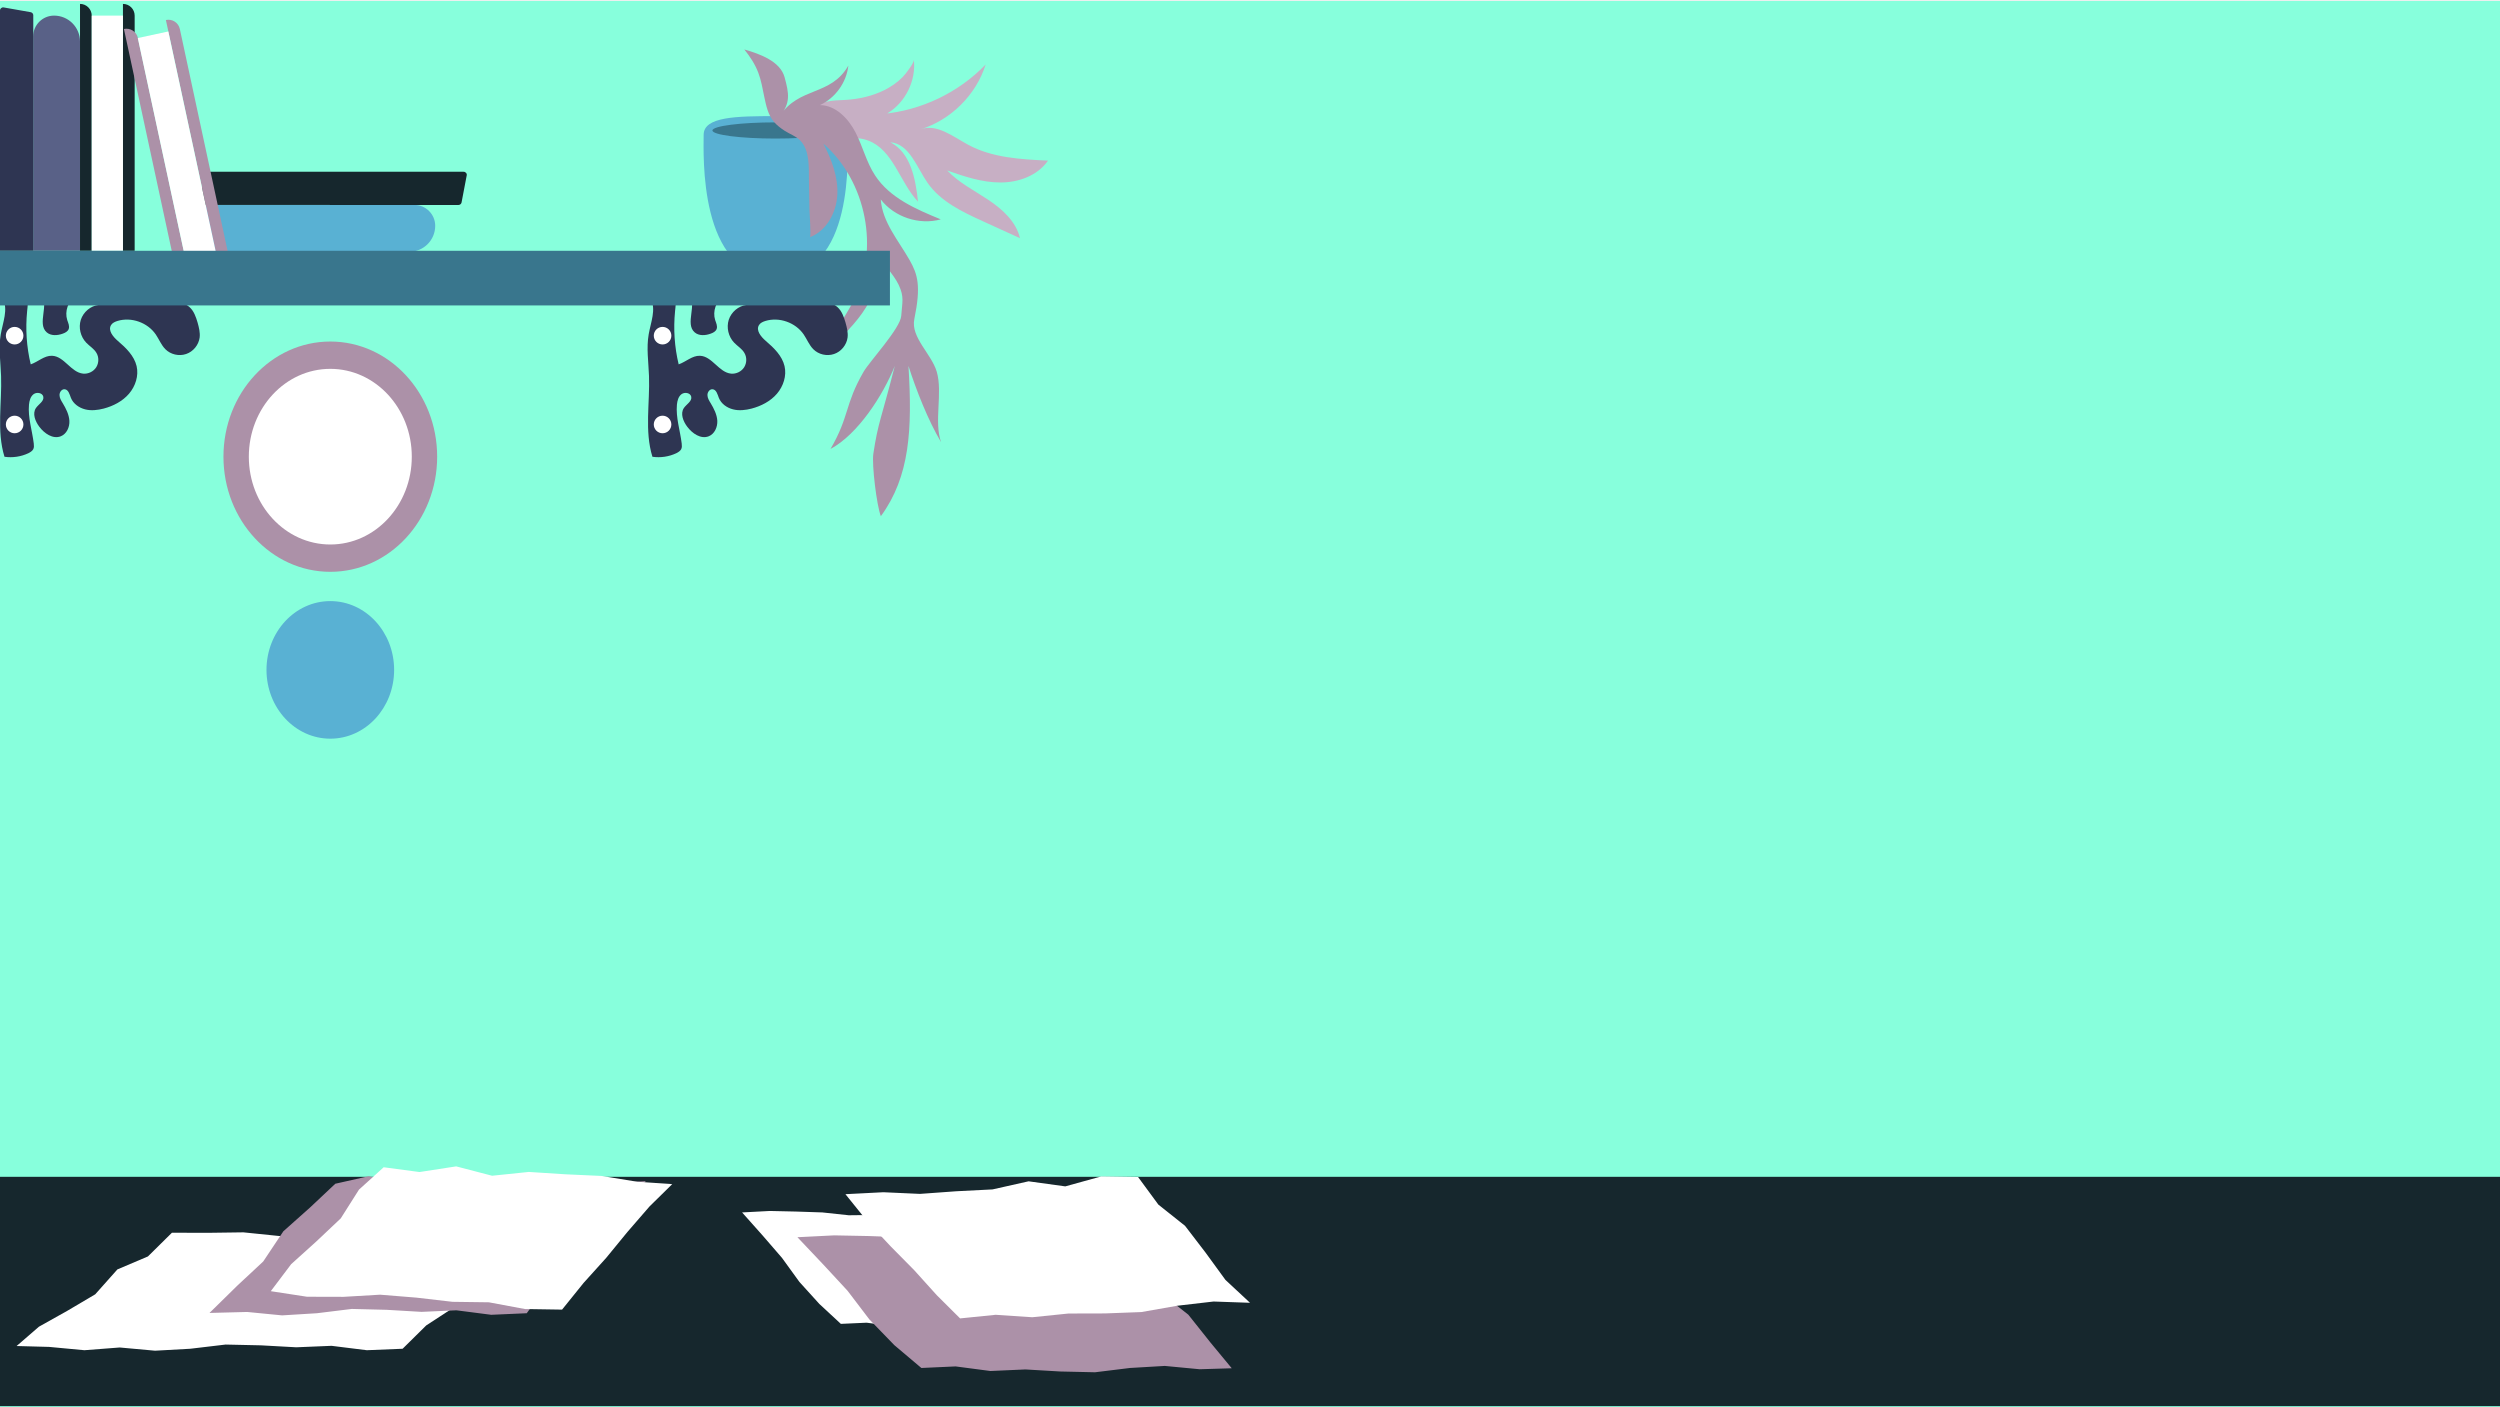
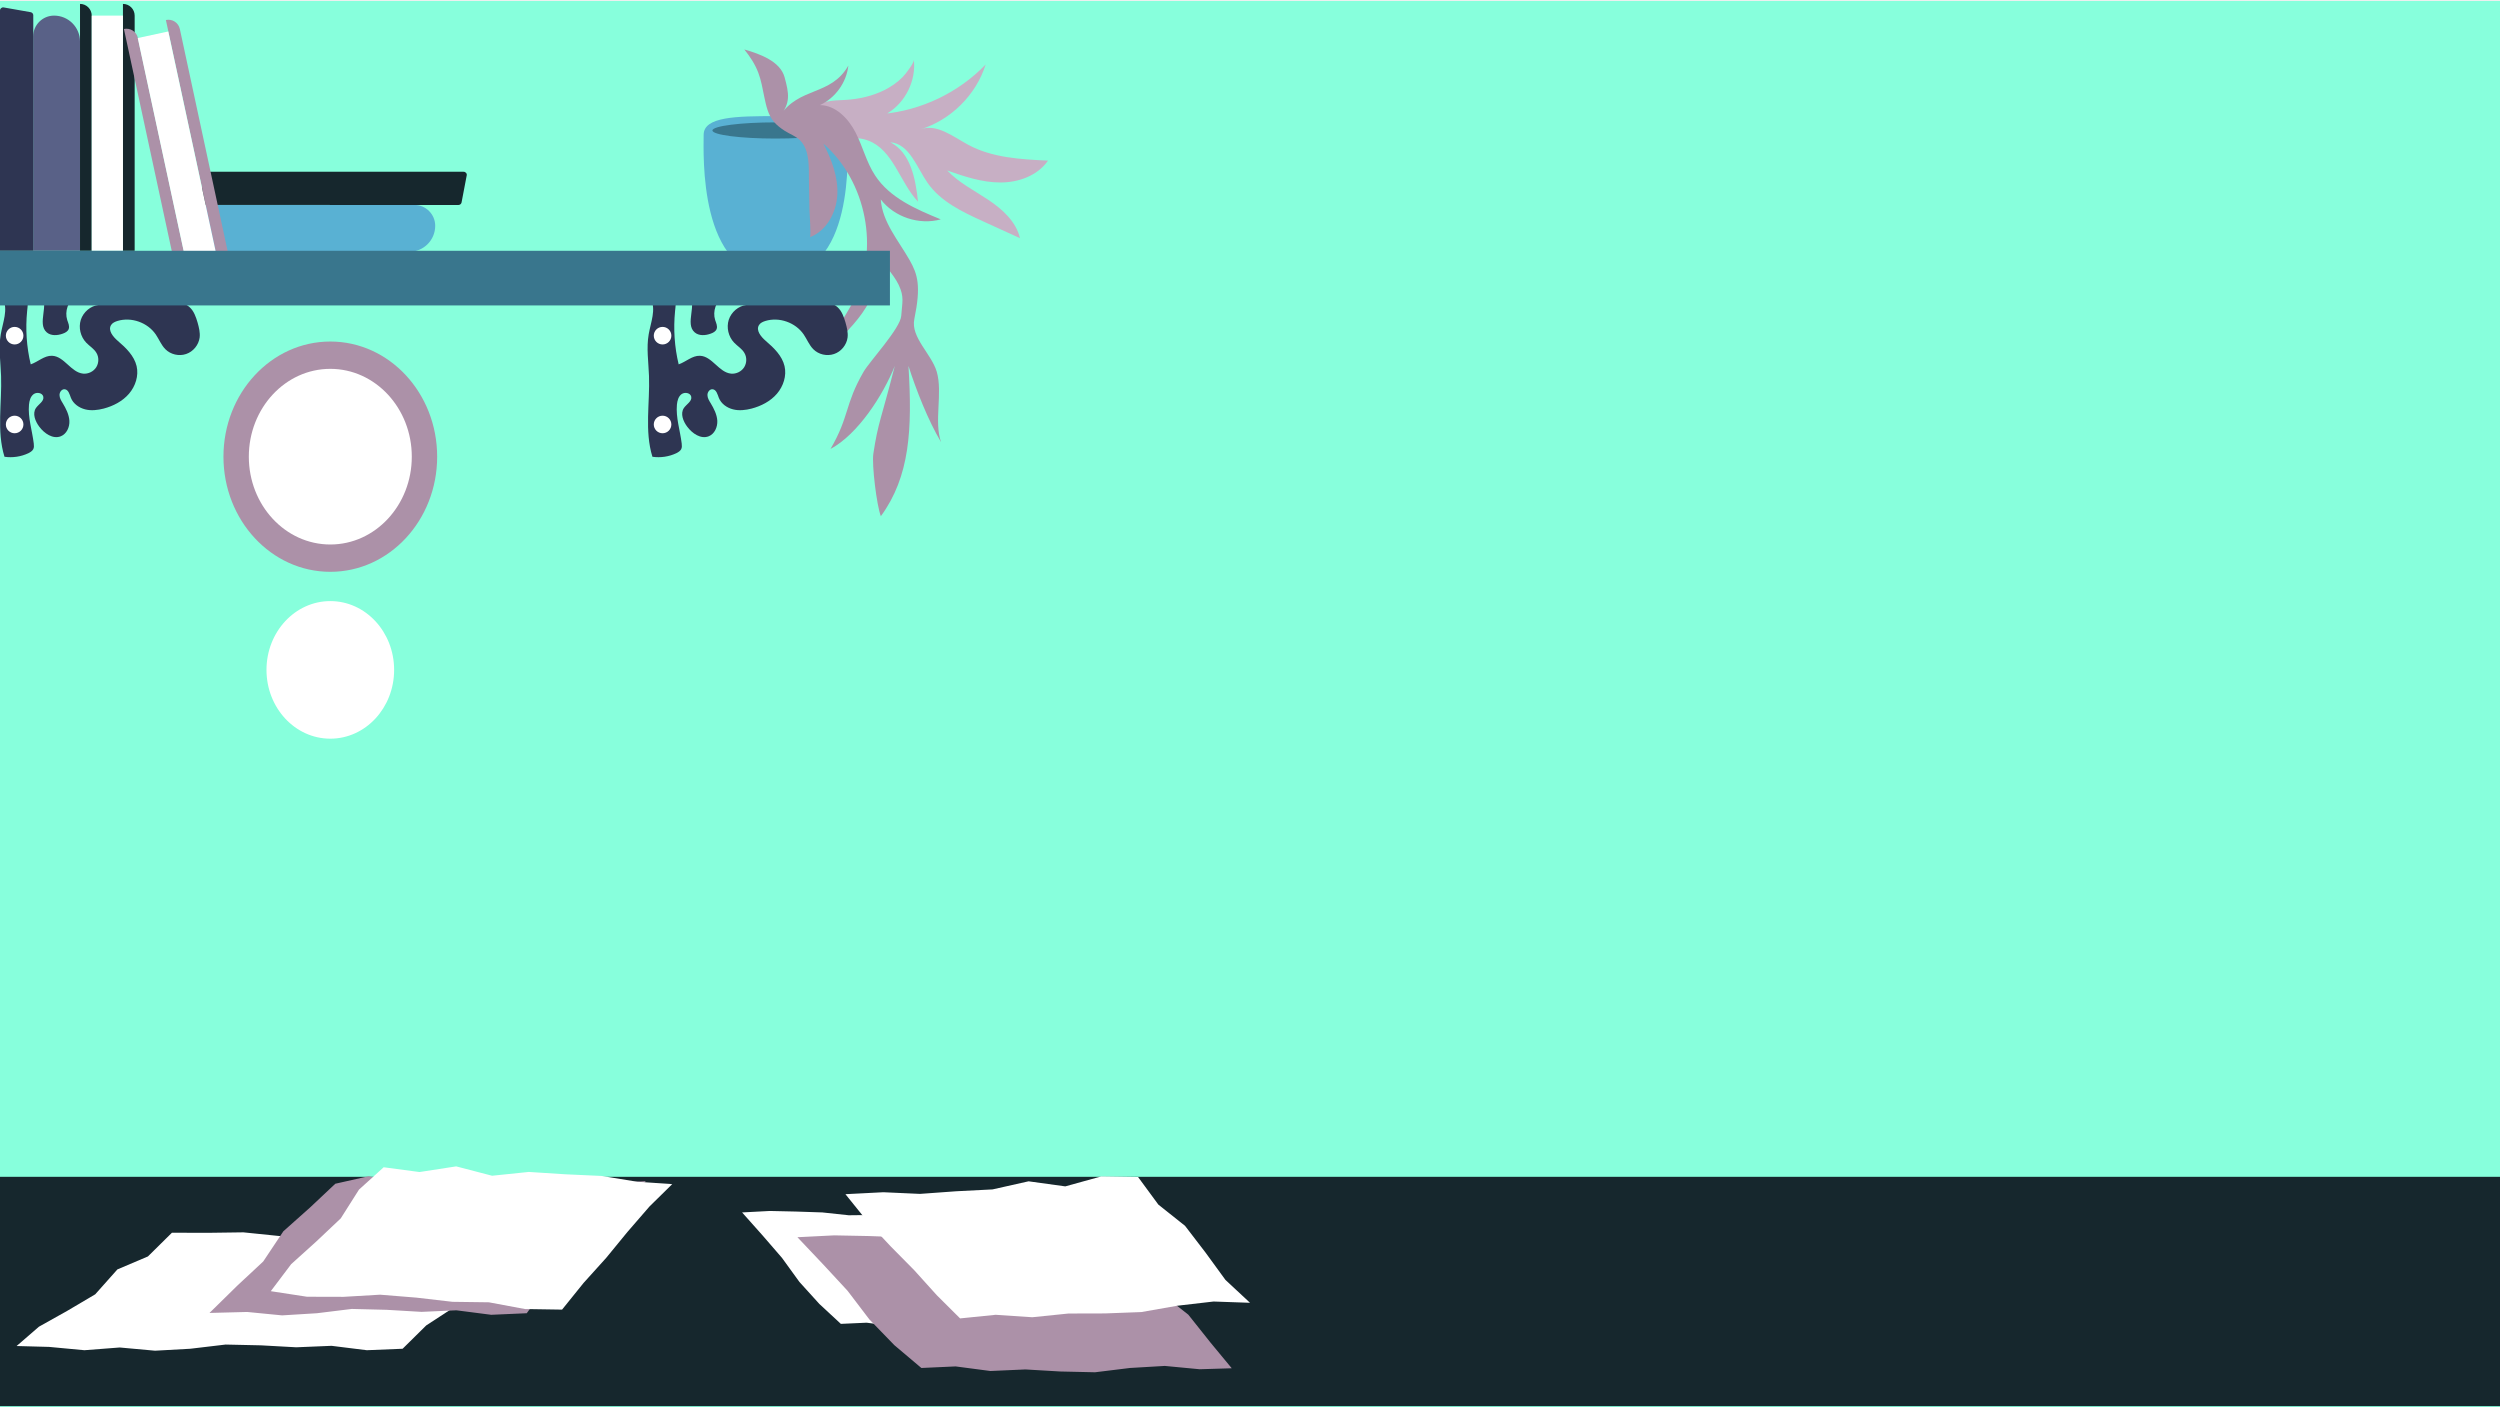
- <svg xmlns="http://www.w3.org/2000/svg" version="1.1" id="Layer_2" x="0px" y="0px" viewBox="0 0 2562 1441" style="enable-background:new 0 0 2562 1441;" xml:space="preserve" width="2562.0" height="1441.0">
+ <svg xmlns="http://www.w3.org/2000/svg" version="1.1" id="Layer_2_1_" x="0px" y="0px" viewBox="0 0 2562 1441" style="enable-background:new 0 0 2562 1441;" xml:space="preserve" width="2562.0" height="1441.0">
  <style type="text/css">
	.st0{fill:#87FFDC;}
	.st1{fill:#16272D;}
	.st2{fill:#596187;}
	.st3{fill:#59B1D3;}
	.st4{fill:#FFFFFF;}
	.st5{fill:#AC91A8;}
	.st6{fill:#2E3552;}
	.st7{fill:#39768D;}
	.st8{fill:#C7AFC4;}
</style>
  <rect y="1" class="st0" width="2562" height="1441" />
-   <rect x="0" y="1206" class="st1" width="2562" height="235" />
-   <path class="st2" d="M34,257V37.4C34,25.6,43.6,16,55.4,16h0C70.1,16,82,27.9,82,42.6V257H34z" />
-   <path class="st3" d="M205,210h219.6c11.8,0,21.4,9.6,21.4,21.4v0c0,14.7-11.9,26.6-26.6,26.6H205V210z" />
-   <path class="st1" d="M82,257V4h0c6.6,0,12,5.4,12,12v241H82z" />
-   <path class="st1" d="M126,257V4h0c6.6,0,12,5.4,12,12v241H126z" />
-   <rect x="-10.5" y="120.5" transform="matrix(-1.836970e-16 1 -1 -1.836970e-16 246.5 26.5)" class="st4" width="241" height="32" />
+   <rect y="1206" class="st1" width="2562" height="235" />
+   <path class="st2" d="M34,257V37.4C34,25.6,43.6,16,55.4,16l0,0C70.1,16,82,27.9,82,42.6V257H34z" />
+   <path class="st3" d="M205,210h219.6c11.8,0,21.4,9.6,21.4,21.4l0,0c0,14.7-11.9,26.6-26.6,26.6H205V210z" />
+   <path class="st1" d="M82,257V4l0,0c6.6,0,12,5.4,12,12v241H82z" />
+   <path class="st1" d="M126,257V4l0,0c6.6,0,12,5.4,12,12v241H126z" />
+   <rect x="94" y="16" class="st4" width="32" height="241" />
  <path class="st5" d="M180.3,277.1L127,29.7l0,0c6.5-1.4,12.9,2.7,14.3,9.2L192,274.5L180.3,277.1z" />
-   <path class="st1" d="M207,176l268,0c2.1,0,3.7,1.8,3.3,3.7l-5.3,27.8c-0.3,1.5-1.7,2.6-3.3,2.6L207,210L207,176z" />
+   <path class="st1" d="M207,176h268c2.1,0,3.7,1.8,3.3,3.7l-5.3,27.8c-0.3,1.5-1.7,2.6-3.3,2.6L207,210V176z" />
  <path class="st5" d="M223.3,267.8L170,20.5l0,0c6.5-1.4,12.9,2.7,14.3,9.2L235,265.3L223.3,267.8z" />
-   <rect x="61.8" y="137.4" transform="matrix(0.2108 0.9775 -0.9775 0.2108 293.7616 -57.1338)" class="st4" width="241" height="32" />
+   <rect x="166.2" y="32.9" transform="matrix(0.9775 -0.2108 0.2108 0.9775 -28.2425 41.8649)" class="st4" width="32" height="241" />
  <path class="st6" d="M0,257V10.7c0-1.9,1.8-3.4,3.7-3.1l27.8,4.9c1.5,0.3,2.6,1.6,2.6,3.1V257H0z" />
  <g>
    <path class="st3" d="M868.5,138.2c0,18.8,8.6,145.2-73.7,145.2c-79.4,0-73.7-126.5-73.7-145.2s33.3-19.2,74-19.2   C835.7,119,868.5,119.4,868.5,138.2z" />
    <ellipse class="st7" cx="794.8" cy="133.7" rx="64.7" ry="8.3" />
-     <path class="st8" d="M936.5,61c2.5,21.5-8.5,43.9-27,55.1c-0.1,0.1-0.2,0.1-0.2,0.2c-1.6,0.2-3.3,0.3-4.9,0.5   c39.7-3.6,78-21.9,105.7-50.7c-9.8,31.2-35.6,56.8-66.8,66.5c16.5-6.2,33.1,7.2,48.6,15.6c24.7,13.5,54,15.1,82.1,16.4   c-10.6,15.4-30.3,22.5-48.9,22.4c-18.7,0-36.8-6.1-54.4-12.3c11.9,12.6,27.8,20.5,42.3,30.2s28.3,22.3,32.3,39.2   c-12.6-5.8-25.3-11.5-37.9-17.3c-21.3-9.7-43.6-20.3-56.9-39.5c-11.1-16.1-18.6-39.9-38.1-41.5c20.9,10.6,25.9,37.7,28.4,60.9   c-18.8-20-25.4-53.1-51.2-62.7c-17.2-6.4-36.3,1.2-53.3-5.4c-10.3-4-9.5-15.4-4.3-23.5c8.3-12.8,20.6-11.9,34.2-12.7   c13.8-0.8,27.8-3.9,40.2-10.1c6.7-3.4,13.1-7.7,18.4-13.1c2.5-2.6,4.8-5.4,6.8-8.5C933,68.8,936.8,63.6,936.5,61z" />
-     <path class="st5" d="M804,79c4.6,16.8,6.4,26.8-5,40c19.9-30.5,52.4-20.2,70.4-51.8c-1.9,17.3-13.3,33.2-29.1,40.5   c16.1,0.2,29.1,13.7,36.5,28.1s11.1,30.5,20,44c15,23,41.9,34.6,67.3,45c-22.1,6.1-47.5-2.3-61.5-20.4c1.6,23.1,18.1,42,29.6,62.2   c8.3,14.7,11.8,26.4,4.8,60.4c-3.9,18.7,17.6,35.6,23,54c6.3,21.7-3.1,50.9,4.4,72.1c-13.3-22.3-25.5-53.4-33.4-78.1   c4,65,1.5,113.2-28.3,154c-4.2-10.5-9.4-52.8-7.7-64c5-33,8-35,22-90c-11.9,29.8-37.7,70-65.9,85.1c19.6-33.6,14.4-45.4,33.9-79.1   c6.5-11.1,37.8-44.6,38.6-57.4c0.9-13.8,3.3-19.1-2.6-31.6c-5.6-11.8-16.7-21.6-22.3-33.5c4.9,19-0.8,39.6-11.1,56.3   c-10.3,16.8-24.9,30.4-39.2,43.8c5.4-18.3,17.9-33.7,26.5-50.7c26.7-52.4,13.1-122.1-31.1-160.7c8.4,16.3,15.2,34,14.3,52.3   c-0.9,18.3-11,37-28.1,43.6c1.4-0.5-0.5-25.9-0.5-28.6c-0.2-9.8-0.4-19.5-0.5-29.3c-0.2-13.2,1.1-30.6-8.7-41   c-4.3-4.6-11-6.8-16.2-10.2c-4-2.6-7.9-5.5-11-9.2c-6.1-7.2-8-16.7-9.9-25.7c-1.7-8.3-3.1-16.6-6.1-24.6   c-3.4-8.9-8.4-16.4-14.3-23.8C779.2,55.4,799.5,62.9,804,79z" />
+     <path class="st8" d="M936.5,61c2.5,21.5-8.5,43.9-27,55.1c-0.1,0.1-0.2,0.1-0.2,0.2c-1.6,0.2-3.3,0.3-4.9,0.5   c39.7-3.6,78-21.9,105.7-50.7c-9.8,31.2-35.6,56.8-66.8,66.5c16.5-6.2,33.1,7.2,48.6,15.6c24.7,13.5,54,15.1,82.1,16.4   c-10.6,15.4-30.3,22.5-48.9,22.4c-18.7,0-36.8-6.1-54.4-12.3c11.9,12.6,27.8,20.5,42.3,30.2c14.5,9.7,28.3,22.3,32.3,39.2   c-12.6-5.8-25.3-11.5-37.9-17.3c-21.3-9.7-43.6-20.3-56.9-39.5c-11.1-16.1-18.6-39.9-38.1-41.5c20.9,10.6,25.9,37.7,28.4,60.9   c-18.8-20-25.4-53.1-51.2-62.7c-17.2-6.4-36.3,1.2-53.3-5.4c-10.3-4-9.5-15.4-4.3-23.5c8.3-12.8,20.6-11.9,34.2-12.7   c13.8-0.8,27.8-3.9,40.2-10.1c6.7-3.4,13.1-7.7,18.4-13.1c2.5-2.6,4.8-5.4,6.8-8.5C933,68.8,936.8,63.6,936.5,61z" />
+     <path class="st5" d="M804,79c4.6,16.8,6.4,26.8-5,40c19.9-30.5,52.4-20.2,70.4-51.8c-1.9,17.3-13.3,33.2-29.1,40.5   c16.1,0.2,29.1,13.7,36.5,28.1s11.1,30.5,20,44c15,23,41.9,34.6,67.3,45c-22.1,6.1-47.5-2.3-61.5-20.4c1.6,23.1,18.1,42,29.6,62.2   c8.3,14.7,11.8,26.4,4.8,60.4c-3.9,18.7,17.6,35.6,23,54c6.3,21.7-3.1,50.9,4.4,72.1c-13.3-22.3-25.5-53.4-33.4-78.1   c4,65,1.5,113.2-28.3,154c-4.2-10.5-9.4-52.8-7.7-64c5-33,8-35,22-90c-11.9,29.8-37.7,70-65.9,85.1c19.6-33.6,14.4-45.4,33.9-79.1   c6.5-11.1,37.8-44.6,38.6-57.4c0.9-13.8,3.3-19.1-2.6-31.6c-5.6-11.8-16.7-21.6-22.3-33.5c4.9,19-0.8,39.6-11.1,56.3   c-10.3,16.8-24.9,30.4-39.2,43.8c5.4-18.3,17.9-33.7,26.5-50.7c26.7-52.4,13.1-122.1-31.1-160.7c8.4,16.3,15.2,34,14.3,52.3   s-11,37-28.1,43.6c1.4-0.5-0.5-25.9-0.5-28.6c-0.2-9.8-0.4-19.5-0.5-29.3c-0.2-13.2,1.1-30.6-8.7-41c-4.3-4.6-11-6.8-16.2-10.2   c-4-2.6-7.9-5.5-11-9.2c-6.1-7.2-8-16.7-9.9-25.7c-1.7-8.3-3.1-16.6-6.1-24.6c-3.4-8.9-8.4-16.4-14.3-23.8   C779.2,55.4,799.5,62.9,804,79z" />
  </g>
  <polygon class="st4" points="412.6,1382.2 375.9,1383.7 339.8,1379.2 303.6,1380.7 267.4,1378.7 231.2,1377.9 195,1382.2   158.9,1384.2 122.7,1380.9 86.5,1383.7 50.3,1380.3 17,1379.4 39.9,1359.6 69,1343.3 97.6,1326.4 120.3,1300.9 151.6,1287.6   176.2,1263.3 213.2,1263.4 249.4,1262.9 285.5,1266.6 321.7,1267.9 357.9,1268.6 394.1,1268 430.3,1266.4 466.4,1266.4   502.6,1269.8 538.8,1268.9 578.4,1264.4 549.6,1287.6 520,1303.2 491,1319.8 464.7,1340.1 436.8,1358.3 " />
  <polygon class="st5" points="539.8,1345.8 503.4,1347.4 467.7,1342.8 432,1344.4 396.3,1342.3 360.5,1341.4 324.8,1345.8   289.1,1348 253.3,1344.5 214.7,1345.5 242.9,1317.8 269.8,1292.7 290.4,1261.8 317.9,1237.3 343.6,1213.1 377.8,1205.4   413.5,1212.8 449.2,1206.7 485,1206.9 520.7,1206.5 556.4,1210.3 592.2,1211.6 627.9,1212.4 661.8,1210.4 638.4,1236.3   613.5,1263.2 586.1,1287.8 561.8,1315.4 " />
  <g>
    <path class="st6" d="M858.2,314.7c4.5,4,6.6,10.1,8.3,15.9c1.4,5,2.7,10.2,2.1,15.3c-1,7.6-6.6,14.5-13.9,16.9   c-7.3,2.5-15.9,0.5-21.3-5c-4.2-4.3-6.4-10.1-9.8-15.1c-8.4-12.2-25-18.1-39.2-13.8c-2.5,0.8-5.1,1.9-6.5,4.1   c-3.6,5.5,2,12.2,6.9,16.4c8.3,7.1,16.7,15.2,19.2,25.8c2.3,9.9-1.2,20.6-7.8,28.3c-6.6,7.7-16.1,12.6-25.9,15.2   c-6.2,1.6-12.9,2.4-19.1,0.8c-6.3-1.6-12.1-5.7-14.5-11.7c-1.4-3.6-2.5-8.5-6.4-8.9c-3-0.3-5.4,3-5.3,6c0,3,1.7,5.7,3.3,8.3   c3.3,5.5,6.4,11.5,6.8,18c0.3,6.5-2.8,13.5-8.8,15.9c-8.1,3.2-16.9-2.9-22.1-9.9c-4.1-5.5-7.2-13.3-3.4-19c2.7-4,8.5-6.9,7.6-11.6   c-0.8-4-6.6-5.1-9.9-2.7s-4.4,6.8-4.8,10.8c-1.2,13.3,3.3,26.5,4.9,39.8c0.2,2,0.4,4-0.5,5.8c-1,1.9-3,3.1-4.9,4.1   c-7.6,3.6-16.2,4.9-24.6,3.7c-8.2-26.5-2.5-55.1-3.5-82.8c-0.5-14.3-2.8-28.7-0.3-42.8c2.1-12.2,7.7-25.2,2.2-36.3   c-1-2-2.3-4-2.1-6.2c0.4-3.8,5-5.4,8.8-6.2c3.2-0.6,6.6-1.2,9.7-0.3c4.7,1.4,7.7,6.1,8.6,10.9c1,4.8,0.3,9.7-0.2,14.5   c-1.8,18.2-0.6,36.7,3.7,54.5c7.5-2.6,13.9-9.1,21.8-8.8c12.5,0.4,19.4,17.1,31.9,18.3c5.2,0.5,10.6-2.1,13.4-6.5   s2.9-10.4,0.2-14.8c-2.5-4.3-7.1-6.9-10.5-10.5c-5.8-6.1-8-15.3-5.5-23.3c2.6-8,9.9-14.3,18.2-15.3c1.9-2,2.8-4.8,2.5-7.5   c-7.1-6.1-18.2-6.8-26-1.6s-11.4,15.7-8.6,24.6c1,3,2.6,6.2,1.5,9.2c-1,2.5-3.5,3.8-6,4.7c-5.4,2-12.1,2.5-16.5-1.3   c-10.3-8.9,3.1-28.7-6-38.8c0.2,0.2,6.6-2.5,7.3-2.8c2.6-0.9,5.1-1.7,7.7-2.4c5.2-1.4,10.5-2.5,15.8-3.3c10.6-1.5,21.4-1.8,32-0.8   c10.7,1,21.2,3.3,31.3,6.8c5.1,1.8,10.1,3.8,14.9,6.2c3.9,1.9,7.8,4.8,12.2,5.1c4.8,0.3,9.7-1.3,14.6-1.4   C847.7,309.5,853.7,310.7,858.2,314.7z" />
-     <path class="st6" d="M194.2,314.7c4.5,4,6.6,10.1,8.3,15.9c1.4,5,2.7,10.2,2.1,15.3c-1,7.6-6.6,14.5-13.9,16.9   c-7.3,2.5-15.9,0.5-21.3-5c-4.2-4.3-6.4-10.1-9.8-15.1c-8.4-12.2-25-18.1-39.2-13.8c-2.5,0.8-5.1,1.9-6.5,4.1   c-3.6,5.5,2,12.2,6.9,16.4c8.3,7.1,16.7,15.2,19.2,25.8c2.3,9.9-1.2,20.6-7.8,28.3c-6.6,7.7-16.1,12.6-25.9,15.2   c-6.2,1.6-12.9,2.4-19.1,0.8s-12.1-5.7-14.5-11.7c-1.4-3.6-2.5-8.5-6.4-8.9c-3-0.3-5.4,3-5.3,6c0,3,1.7,5.7,3.3,8.3   c3.3,5.5,6.4,11.5,6.8,18s-2.8,13.5-8.8,15.9c-8.1,3.2-16.9-2.9-22.1-9.9c-4.1-5.5-7.2-13.3-3.4-19c2.7-4,8.5-6.9,7.6-11.6   c-0.8-4-6.6-5.1-9.9-2.7s-4.4,6.8-4.8,10.8c-1.2,13.3,3.3,26.5,4.9,39.8c0.2,2,0.4,4-0.5,5.8c-1,1.9-3,3.1-4.9,4.1   c-7.6,3.6-16.2,4.9-24.6,3.7c-8.2-26.5-2.5-55.1-3.5-82.8c-0.5-14.3-2.8-28.7-0.3-42.8c2.1-12.2,7.7-25.2,2.2-36.3   c-1-2-2.3-4-2.1-6.2c0.4-3.8,5-5.4,8.8-6.2c3.2-0.6,6.6-1.2,9.7-0.3c4.7,1.4,7.7,6.1,8.6,10.9c1,4.8,0.3,9.7-0.2,14.5   c-1.8,18.2-0.6,36.7,3.7,54.5c7.5-2.6,13.9-9.1,21.8-8.8c12.5,0.4,19.4,17.1,31.9,18.3c5.2,0.5,10.6-2.1,13.4-6.5   c2.8-4.4,2.9-10.4,0.2-14.8c-2.5-4.3-7.1-6.9-10.5-10.5c-5.8-6.1-8-15.3-5.5-23.3c2.6-8,9.9-14.3,18.2-15.3c1.9-2,2.8-4.8,2.5-7.5   c-7.1-6.1-18.2-6.8-26-1.6s-11.4,15.7-8.6,24.6c1,3,2.6,6.2,1.5,9.2c-1,2.5-3.5,3.8-6,4.7c-5.4,2-12.1,2.5-16.5-1.3   c-10.3-8.9,3.1-28.7-6-38.8c0.2,0.2,6.6-2.5,7.3-2.8c2.6-0.9,5.1-1.7,7.7-2.4c5.2-1.4,10.5-2.5,15.8-3.3c10.6-1.5,21.4-1.8,32-0.8   c10.7,1,21.2,3.3,31.3,6.8c5.1,1.8,10.1,3.8,14.9,6.2c3.9,1.9,7.8,4.8,12.2,5.1c4.8,0.3,9.7-1.3,14.6-1.4   C183.7,309.5,189.7,310.7,194.2,314.7z" />
+     <path class="st6" d="M194.2,314.7c4.5,4,6.6,10.1,8.3,15.9c1.4,5,2.7,10.2,2.1,15.3c-1,7.6-6.6,14.5-13.9,16.9   c-7.3,2.5-15.9,0.5-21.3-5c-4.2-4.3-6.4-10.1-9.8-15.1c-8.4-12.2-25-18.1-39.2-13.8c-2.5,0.8-5.1,1.9-6.5,4.1   c-3.6,5.5,2,12.2,6.9,16.4c8.3,7.1,16.7,15.2,19.2,25.8c2.3,9.9-1.2,20.6-7.8,28.3c-6.6,7.7-16.1,12.6-25.9,15.2   c-6.2,1.6-12.9,2.4-19.1,0.8s-12.1-5.7-14.5-11.7c-1.4-3.6-2.5-8.5-6.4-8.9c-3-0.3-5.4,3-5.3,6c0,3,1.7,5.7,3.3,8.3   c3.3,5.5,6.4,11.5,6.8,18s-2.8,13.5-8.8,15.9c-8.1,3.2-16.9-2.9-22.1-9.9c-4.1-5.5-7.2-13.3-3.4-19c2.7-4,8.5-6.9,7.6-11.6   c-0.8-4-6.6-5.1-9.9-2.7s-4.4,6.8-4.8,10.8c-1.2,13.3,3.3,26.5,4.9,39.8c0.2,2,0.4,4-0.5,5.8c-1,1.9-3,3.1-4.9,4.1   c-7.6,3.6-16.2,4.9-24.6,3.7c-8.2-26.5-2.5-55.1-3.5-82.8c-0.5-14.3-2.8-28.7-0.3-42.8c2.1-12.2,7.7-25.2,2.2-36.3   c-1-2-2.3-4-2.1-6.2c0.4-3.8,5-5.4,8.8-6.2c3.2-0.6,6.6-1.2,9.7-0.3c4.7,1.4,7.7,6.1,8.6,10.9c1,4.8,0.3,9.7-0.2,14.5   c-1.8,18.2-0.6,36.7,3.7,54.5c7.5-2.6,13.9-9.1,21.8-8.8c12.5,0.4,19.4,17.1,31.9,18.3c5.2,0.5,10.6-2.1,13.4-6.5   s2.9-10.4,0.2-14.8c-2.5-4.3-7.1-6.9-10.5-10.5c-5.8-6.1-8-15.3-5.5-23.3c2.6-8,9.9-14.3,18.2-15.3c1.9-2,2.8-4.8,2.5-7.5   c-7.1-6.1-18.2-6.8-26-1.6s-11.4,15.7-8.6,24.6c1,3,2.6,6.2,1.5,9.2c-1,2.5-3.5,3.8-6,4.7c-5.4,2-12.1,2.5-16.5-1.3   c-10.3-8.9,3.1-28.7-6-38.8c0.2,0.2,6.6-2.5,7.3-2.8c2.6-0.9,5.1-1.7,7.7-2.4c5.2-1.4,10.5-2.5,15.8-3.3c10.6-1.5,21.4-1.8,32-0.8   c10.7,1,21.2,3.3,31.3,6.8c5.1,1.8,10.1,3.8,14.9,6.2c3.9,1.9,7.8,4.8,12.2,5.1c4.8,0.3,9.7-1.3,14.6-1.4   C183.7,309.5,189.7,310.7,194.2,314.7z" />
    <rect y="257" class="st7" width="912" height="56" />
    <circle class="st4" cx="679" cy="435" r="9" />
    <circle class="st4" cx="679" cy="344" r="9" />
    <circle class="st4" cx="15" cy="435" r="9" />
    <circle class="st4" cx="15" cy="344" r="9" />
  </g>
  <polygon class="st4" points="861.7,1356.7 888.1,1355.5 915.1,1359 942,1357.8 968.9,1359.3 995.9,1360 1022.8,1356.7   1049.8,1355.1 1076.7,1357.7 1101.4,1357.1 1084.1,1334.6 1065.8,1310.3 1042.7,1290.2 1024.9,1265.4 1005.7,1240.5 977.5,1246.2   950.6,1240.6 923.6,1245.2 896.7,1245.1 869.8,1245.4 842.8,1242.5 815.9,1241.6 788.9,1241 760.5,1242.5 781.6,1266.2   801.4,1289.1 819.3,1313.8 839.7,1336.3 " />
  <polygon class="st4" points="576,1342.1 538,1341.5 501,1334.6 463.7,1334.1 426.6,1329.8 389.5,1326.8 352,1329 314.6,1328.9   277.5,1323.2 298.4,1295.5 324.1,1272.3 349.2,1248.6 367.9,1219.1 393.2,1196.2 429.9,1201.1 467.5,1195.3 504.3,1204.9   541.9,1201 579.1,1203.4 616.4,1205.1 653.4,1211.1 688.9,1213.5 665.6,1236.4 643,1262.5 621.2,1289.1 598.1,1314.7 " />
  <polygon class="st5" points="944.2,1401.9 979.3,1400.3 1015,1405 1050.8,1403.4 1086.5,1405.5 1122.2,1406.3 1158,1401.9   1193.7,1399.8 1229.4,1403.2 1262.3,1402.2 1240.7,1376.1 1217.8,1347.3 1188.6,1324.3 1166.4,1294.9 1142.2,1265.2 1105,1272.9   1069.2,1265.5 1033.5,1271.6 997.8,1271.4 962.1,1271.8 926.3,1268 890.6,1266.7 854.9,1266 817.2,1267.9 843.7,1295.9   868.6,1322.8 890.9,1352.1 916.5,1378.5 " />
  <polygon class="st4" points="983.9,1351.1 1020.4,1347.4 1057.9,1349.9 1095,1346.1 1132.4,1346 1169.6,1344.6 1206.6,1338.1   1243.7,1333.8 1281,1335.1 1255.8,1311.6 1235.4,1283.6 1214.4,1256.2 1187.1,1234.5 1166.3,1206.2 1128.5,1205.6 1091.7,1215.8   1054.1,1210.6 1017.2,1218.9 980,1220.8 942.8,1223.5 905.3,1221.8 866.4,1223.8 889.2,1252.1 912.7,1277.2 936.9,1301.7   960,1327.3 " />
  <ellipse class="st5" cx="338.5" cy="468" rx="109.5" ry="118" />
  <ellipse class="st4" cx="338.5" cy="468" rx="83.5" ry="90" />
-   <ellipse class="st3" cx="338.5" cy="686.5" rx="65.4" ry="70.5" />
+   <ellipse class="st4" cx="338.5" cy="686.5" rx="65.4" ry="70.5" />
</svg>
